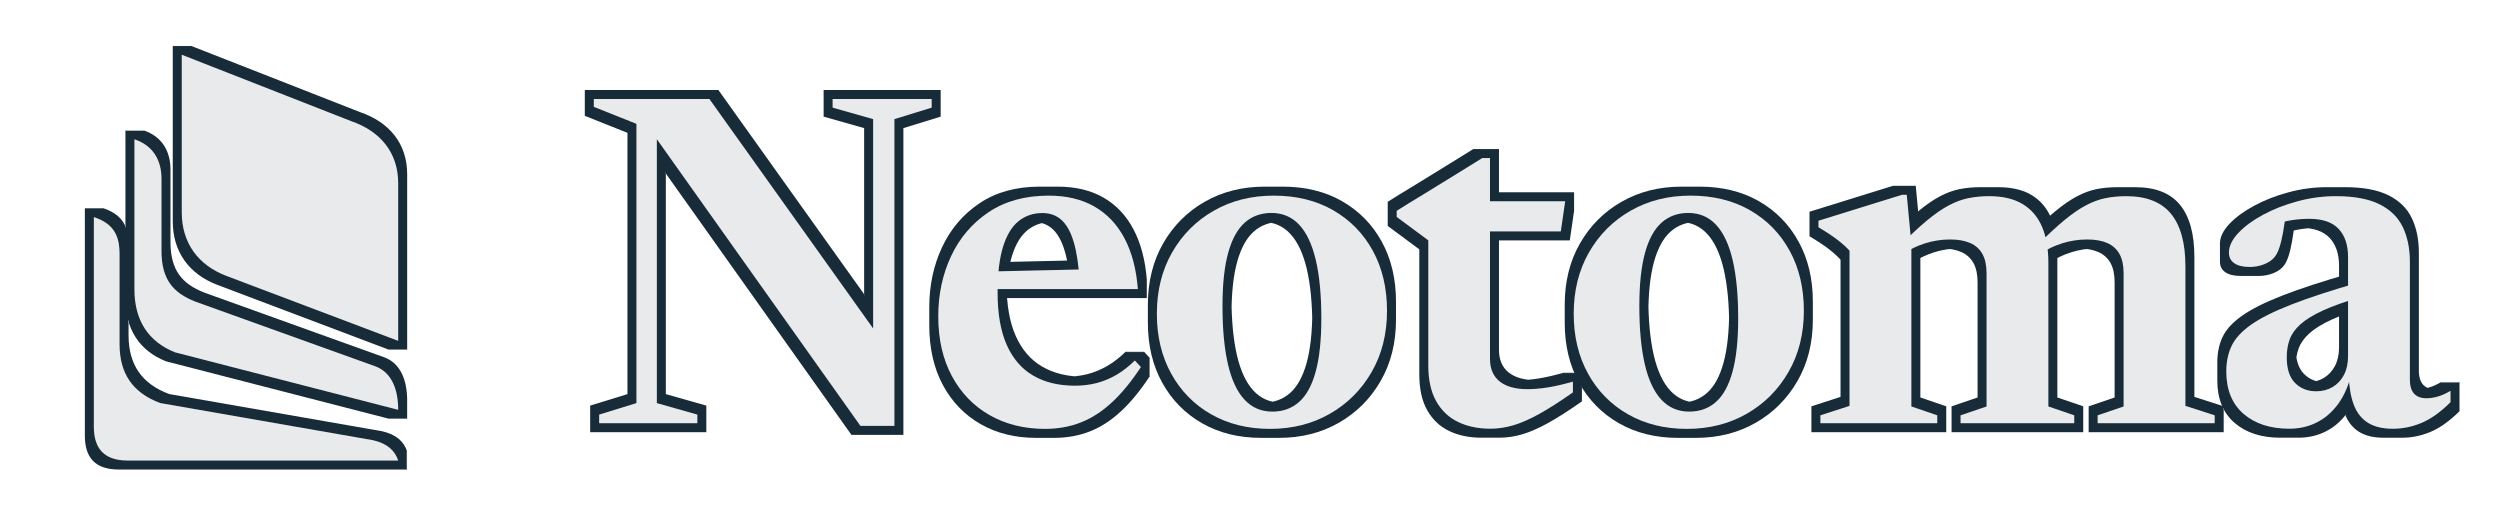
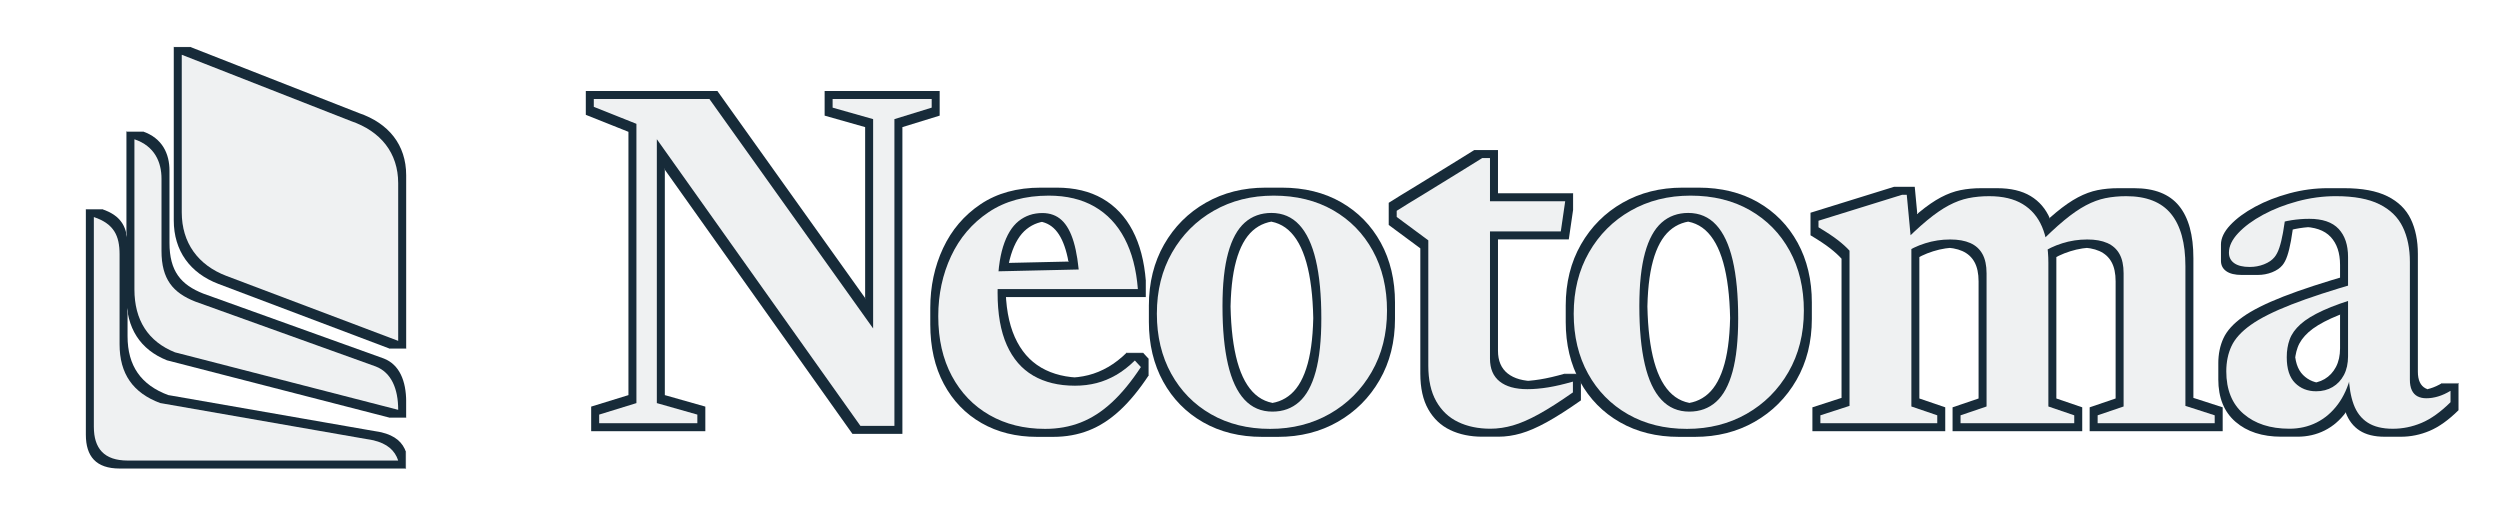
<svg xmlns="http://www.w3.org/2000/svg" viewBox="0 0 303.128 64.000" width="132.618" height="28" role="img" aria-label="Neotoma">
  <defs>
    <filter id="neotoma-drafting-edge" x="-5%" y="-5%" width="110%" height="110%" color-interpolation-filters="sRGB">
-       <feMorphology in="SourceAlpha" operator="dilate" radius="1" result="d" />
+       <feMorphology in="SourceAlpha" operator="dilate" radius="0.947" result="d" />
      <feComposite in="d" in2="SourceAlpha" operator="out" result="edge" />
      <feFlood flood-color="#172b39" result="ink" />
      <feComposite in="ink" in2="edge" operator="in" result="line" />
-       <feFlood flood-color="#172b39" flood-opacity="0.1" result="t" />
+       <feFlood flood-color="#172b39" flood-opacity="0.07" result="t" />
      <feComposite in="t" in2="SourceAlpha" operator="in" result="tin" />
      <feMerge>
        <feMergeNode in="tin" />
        <feMergeNode in="line" />
      </feMerge>
    </filter>
  </defs>
  <g filter="url(#neotoma-drafting-edge)">
    <g transform="translate(4 5) scale(.82)">
      <path fill="#172b39" d="M22 2L47 11.8C51.4 13.3 54 16.5 54 21L54 44.3L28.6 34.7C24.4 33.1 22 29.8 22 25.3Z" />
      <path fill="#172b39" d="M15 14.5C18 15.5 19 17.9 19 20.3L19 31C19 35.2 20.7 37.2 24 38.5L50.7 48.1C53 49 54 51.4 54 54.5L21 46C17 44.4 15 41.2 15 36.7Z" />
      <path fill="#172b39" d="M9 26C12 27 12.8 28.8 12.8 31.5L12.8 44.8C12.8 49.2 14.8 52 18.8 53.5L50.3 59C52.4 59.5 53.5 60.5 54 62L14 62C10.5 62 9 60.2 9 57Z" />
    </g>
    <g transform="translate(72 12)">
      <path fill="#172b39" transform="translate(-1.31832 39.3144) scale(0.02828376 -0.02828376)" d="M229.375 86.155V1283.452L46.611 1356.319V1389.999H541.986L1304.866 320.958L1244.073 220.417V1303.608L1070.427 1352.879V1389.999H1495.005V1352.879L1335.232 1303.608V-11.264H1189.525L283.244 1264.874L316.765 1294.918V86.155L490.411 36.884V0H69.602V36.884Z" />
      <path fill="#172b39" transform="translate(39.97597 39.3144) scale(0.02828376 -0.02828376)" d="M536.817 975.562Q651.547 975.562 733.267 928.445Q814.987 881.328 861.999 791.851Q909.011 702.374 918.88 575.085H267.984L268.496 649.946L790.227 661.744L668.994 613.741Q662.683 714.362 643.766 777.624Q624.849 840.886 591.972 870.956Q559.094 901.027 509.621 901.027Q451.036 901.027 407.813 866.52Q364.591 832.014 341.065 756.87Q317.54 681.727 317.54 559.423Q317.54 423.296 357.059 334.965Q396.578 246.633 470.807 203.686Q545.036 160.738 649.266 160.738Q697.605 160.738 741.246 171.819Q784.887 182.901 826.131 206.808Q867.375 230.714 906.002 268.744L931.891 240.692Q870.843 147.914 807.616 89.358Q744.388 30.802 674.242 3.281Q604.096 -24.24 521.45 -24.24Q386.319 -24.24 282.929 34.973Q179.54 94.186 121.428 202.695Q63.316 311.204 63.316 458.82Q63.316 598.587 118.276 716.114Q173.236 833.642 279.119 904.602Q385.003 975.562 536.817 975.562Z" />
      <path fill="#172b39" transform="translate(66.50615 39.3144) scale(0.02828376 -0.02828376)" d="M557.747 49.644Q625.559 49.644 672.406 91.239Q719.253 132.835 743.388 221.199Q767.523 309.564 767.523 449.174Q767.523 598.287 744.006 698.725Q720.489 799.164 673.065 850.303Q625.641 901.442 553.446 901.442Q485.823 901.442 439 859.847Q392.176 818.252 367.923 730.005Q343.671 641.758 343.671 502.148Q343.671 353.612 367.094 252.767Q390.517 151.923 438.163 100.784Q485.809 49.644 557.747 49.644ZM547.939 -24.24Q404.417 -24.24 294.92 38.393Q185.423 101.025 123.932 212.407Q62.441 323.788 62.441 469.181Q62.441 617.859 127.808 732.046Q193.175 846.234 306.395 910.898Q419.615 975.562 563.255 975.562Q708.888 975.562 818.003 913.047Q927.118 850.533 988.053 739.415Q1048.989 628.298 1048.989 482.141Q1048.989 333.652 982.948 219.252Q916.908 104.853 803.646 40.306Q690.384 -24.24 547.939 -24.24Z" />
      <path fill="#172b39" transform="translate(96.65664 39.3144) scale(0.02828376 -0.02828376)" d="M424.47 276.202Q424.47 211.909 465.995 178.896Q507.519 145.882 584.583 145.882Q625.854 145.882 672.958 153.438Q720.061 160.994 779.964 178.243V132.093Q695.03 72.479 633.34 38.562Q571.651 4.645 522.717 -9.445Q473.784 -23.536 426.182 -23.536Q348.033 -23.536 288.165 5.119Q228.297 33.773 194.208 93.827Q160.12 153.88 160.12 247.231V783.935L24.651 884.205V910.536Q42.529 922.29 72.995 940.784Q103.461 959.278 141.825 982.746Q180.19 1006.215 222.745 1032.447Q265.3 1058.68 308.593 1085.359Q351.887 1112.039 391.228 1136.594H424.47V922.936ZM322.15 822.308V951.322H746.809L728.029 822.308Z" />
      <path fill="#172b39" transform="translate(117.0492 39.3144) scale(0.02828376 -0.02828376)" d="M557.747 49.644Q625.559 49.644 672.406 91.239Q719.253 132.835 743.388 221.199Q767.523 309.564 767.523 449.174Q767.523 598.287 744.006 698.725Q720.489 799.164 673.065 850.303Q625.641 901.442 553.446 901.442Q485.823 901.442 439 859.847Q392.176 818.252 367.923 730.005Q343.671 641.758 343.671 502.148Q343.671 353.612 367.094 252.767Q390.517 151.923 438.163 100.784Q485.809 49.644 557.747 49.644ZM547.939 -24.24Q404.417 -24.24 294.92 38.393Q185.423 101.025 123.932 212.407Q62.441 323.788 62.441 469.181Q62.441 617.859 127.808 732.046Q193.175 846.234 306.395 910.898Q419.615 975.562 563.255 975.562Q708.888 975.562 818.003 913.047Q927.118 850.533 988.053 739.415Q1048.989 628.298 1048.989 482.141Q1048.989 333.652 982.948 219.252Q916.908 104.853 803.646 40.306Q690.384 -24.24 547.939 -24.24Z" />
      <path fill="#172b39" transform="translate(147.3411 39.3144) scale(0.02828376 -0.02828376)" d="M438.87 769.158V71.706L549.874 33.8V0H48.956V33.8L173.86 74.297V739.586Q155.551 760.094 124.94 784.102Q94.329 808.11 40.84 839.939V867.976L398.763 979.082H419.129ZM1026.176 688.403V71.706L1137.113 33.8V0H649.842V33.8L761.354 71.706V642.34Q761.354 693.105 743.795 725.052Q726.235 756.998 691.643 772.354Q657.05 787.71 605.421 787.71Q549.794 787.71 497.885 771.257Q445.975 754.804 409.451 728.762L388.601 759.453Q455.185 827.226 506.13 869.339Q557.075 911.451 599.85 934.009Q642.624 956.567 683.937 964.887Q725.25 973.207 772.548 973.207Q859.754 973.207 915.784 939.478Q971.815 905.749 998.995 842.171Q1026.176 778.593 1026.176 688.403ZM1613.67 673.299V74.297L1739.228 33.8V0H1237.524V33.8L1348.849 71.706V642.34Q1348.849 693.361 1331.289 725.18Q1313.729 756.998 1279.137 772.354Q1244.545 787.71 1192.916 787.71Q1137.289 787.71 1085.379 771.257Q1033.47 754.804 996.945 728.762L976.095 759.453Q1042.679 827.226 1093.624 869.339Q1144.57 911.451 1187.344 934.009Q1230.118 956.567 1271.431 964.887Q1312.744 973.207 1360.043 973.207Q1490.116 973.207 1551.893 897.67Q1613.67 822.133 1613.67 673.299Z" />
      <path fill="#172b39" transform="translate(196.0741 39.3144) scale(0.02828376 -0.02828376)" d="M639.198 604.783 644.694 541.764Q543.833 512.292 480.922 483.525Q418.011 454.758 384.2 424.405Q350.39 394.052 337.758 359.545Q325.126 325.038 325.126 283.066Q325.126 208.034 360.751 172.437Q396.376 136.841 451.13 136.841Q491.002 136.841 521.765 154.966Q552.529 173.092 570.248 206.63Q587.967 240.168 587.967 286.546V713.04Q587.967 789.872 547.589 833.056Q507.212 876.241 421.728 876.241Q382.963 876.241 344.749 870.184Q306.536 864.127 278.681 852.522L321.888 908.663Q316.109 855.64 309.017 816.682Q301.925 777.723 293.243 751.981Q284.561 726.24 272.497 711.782Q256.986 692.841 228.064 681.364Q199.141 669.888 166.229 669.888Q122.982 669.888 100.164 686.013Q77.345 702.138 77.345 731.164Q77.345 772.657 117.41 815.238Q157.475 857.82 223.866 893.68Q290.257 929.54 371.625 951.399Q452.993 973.258 535.62 973.258Q652.988 973.258 722.61 938.577Q792.232 903.897 822.604 840.697Q852.976 777.497 852.976 691.475V186.67Q852.976 159.082 861.302 141.404Q869.628 123.726 885.535 115.307Q901.442 106.889 923.645 106.889Q948.328 106.889 974.288 114.692Q1000.248 122.494 1027.213 138.81V90.032Q963.499 26.986 903.578 1.629Q843.656 -23.728 779.563 -23.728Q713.014 -23.728 672.055 2.693Q631.096 29.115 612.096 80.451Q593.096 131.788 590.864 205.769L600.097 204.795Q582.001 131.678 544.075 80.672Q506.15 29.666 453.302 3.066Q400.454 -23.533 336.533 -23.533Q213.542 -23.533 139.791 40.307Q66.04 104.147 66.04 222.416Q66.04 282.181 88.186 330.139Q110.333 378.097 170.793 421.181Q231.253 464.266 344.456 508.485Q457.66 552.704 639.198 604.783Z" />
    </g>
  </g>
</svg>
